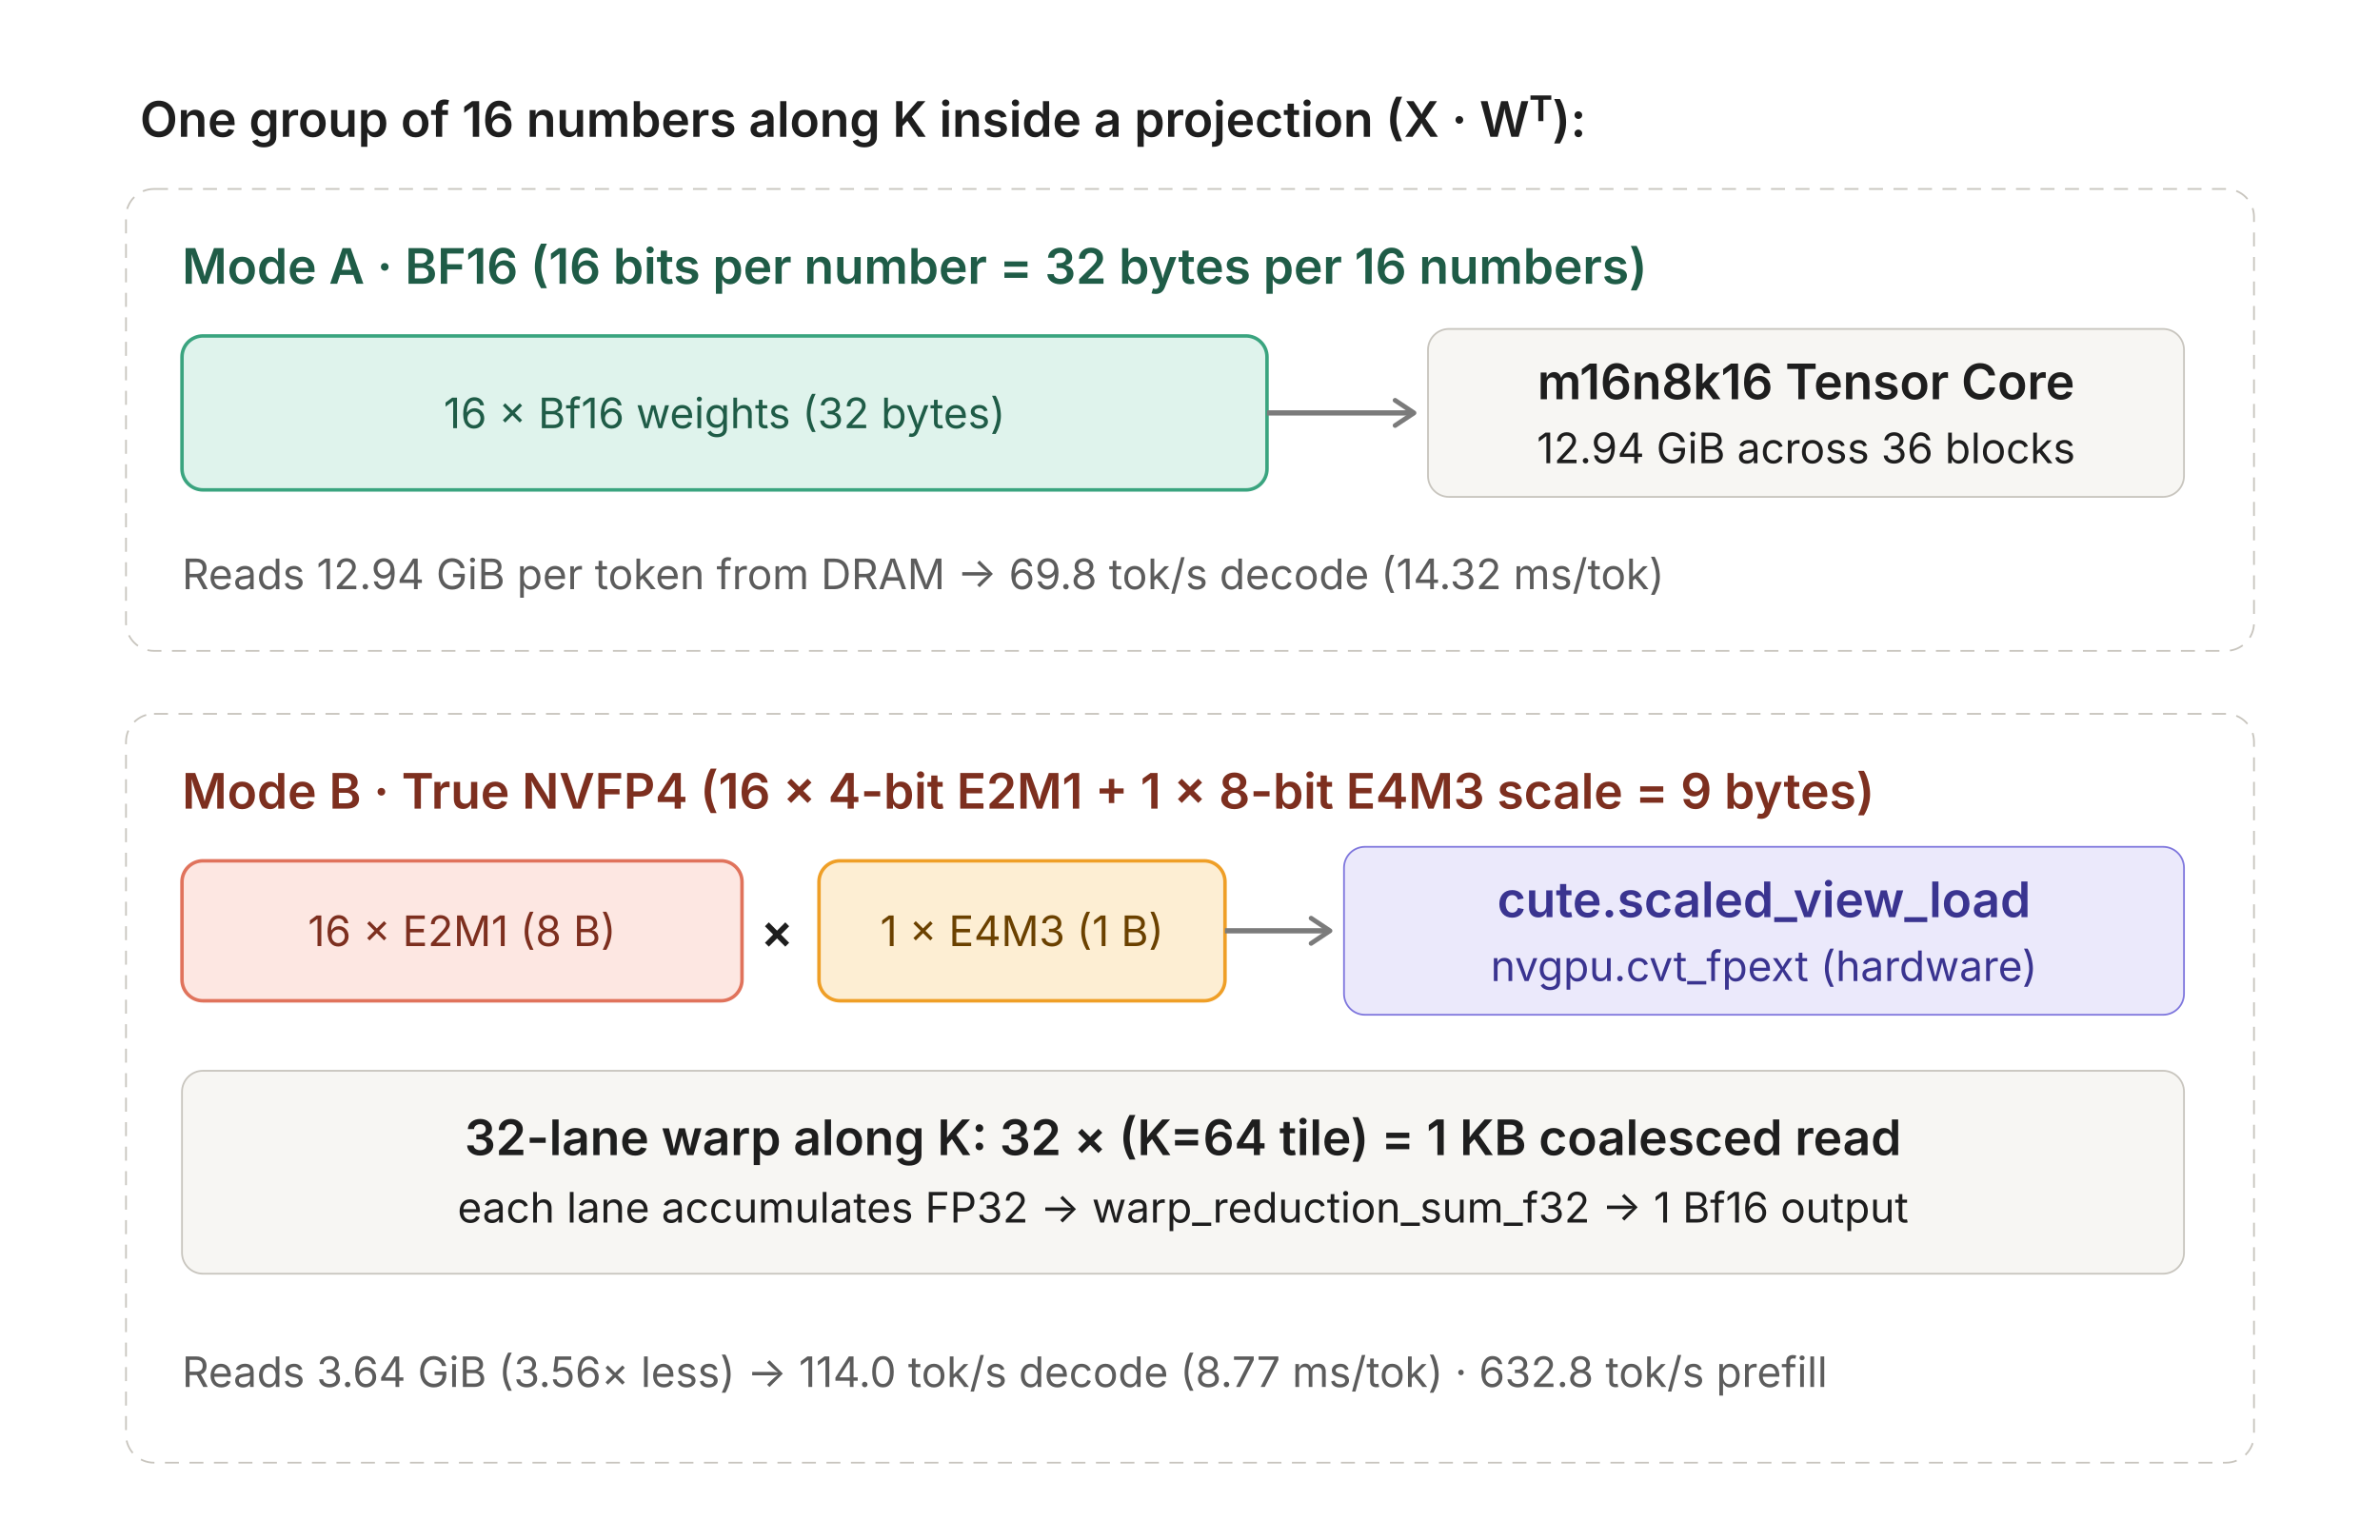
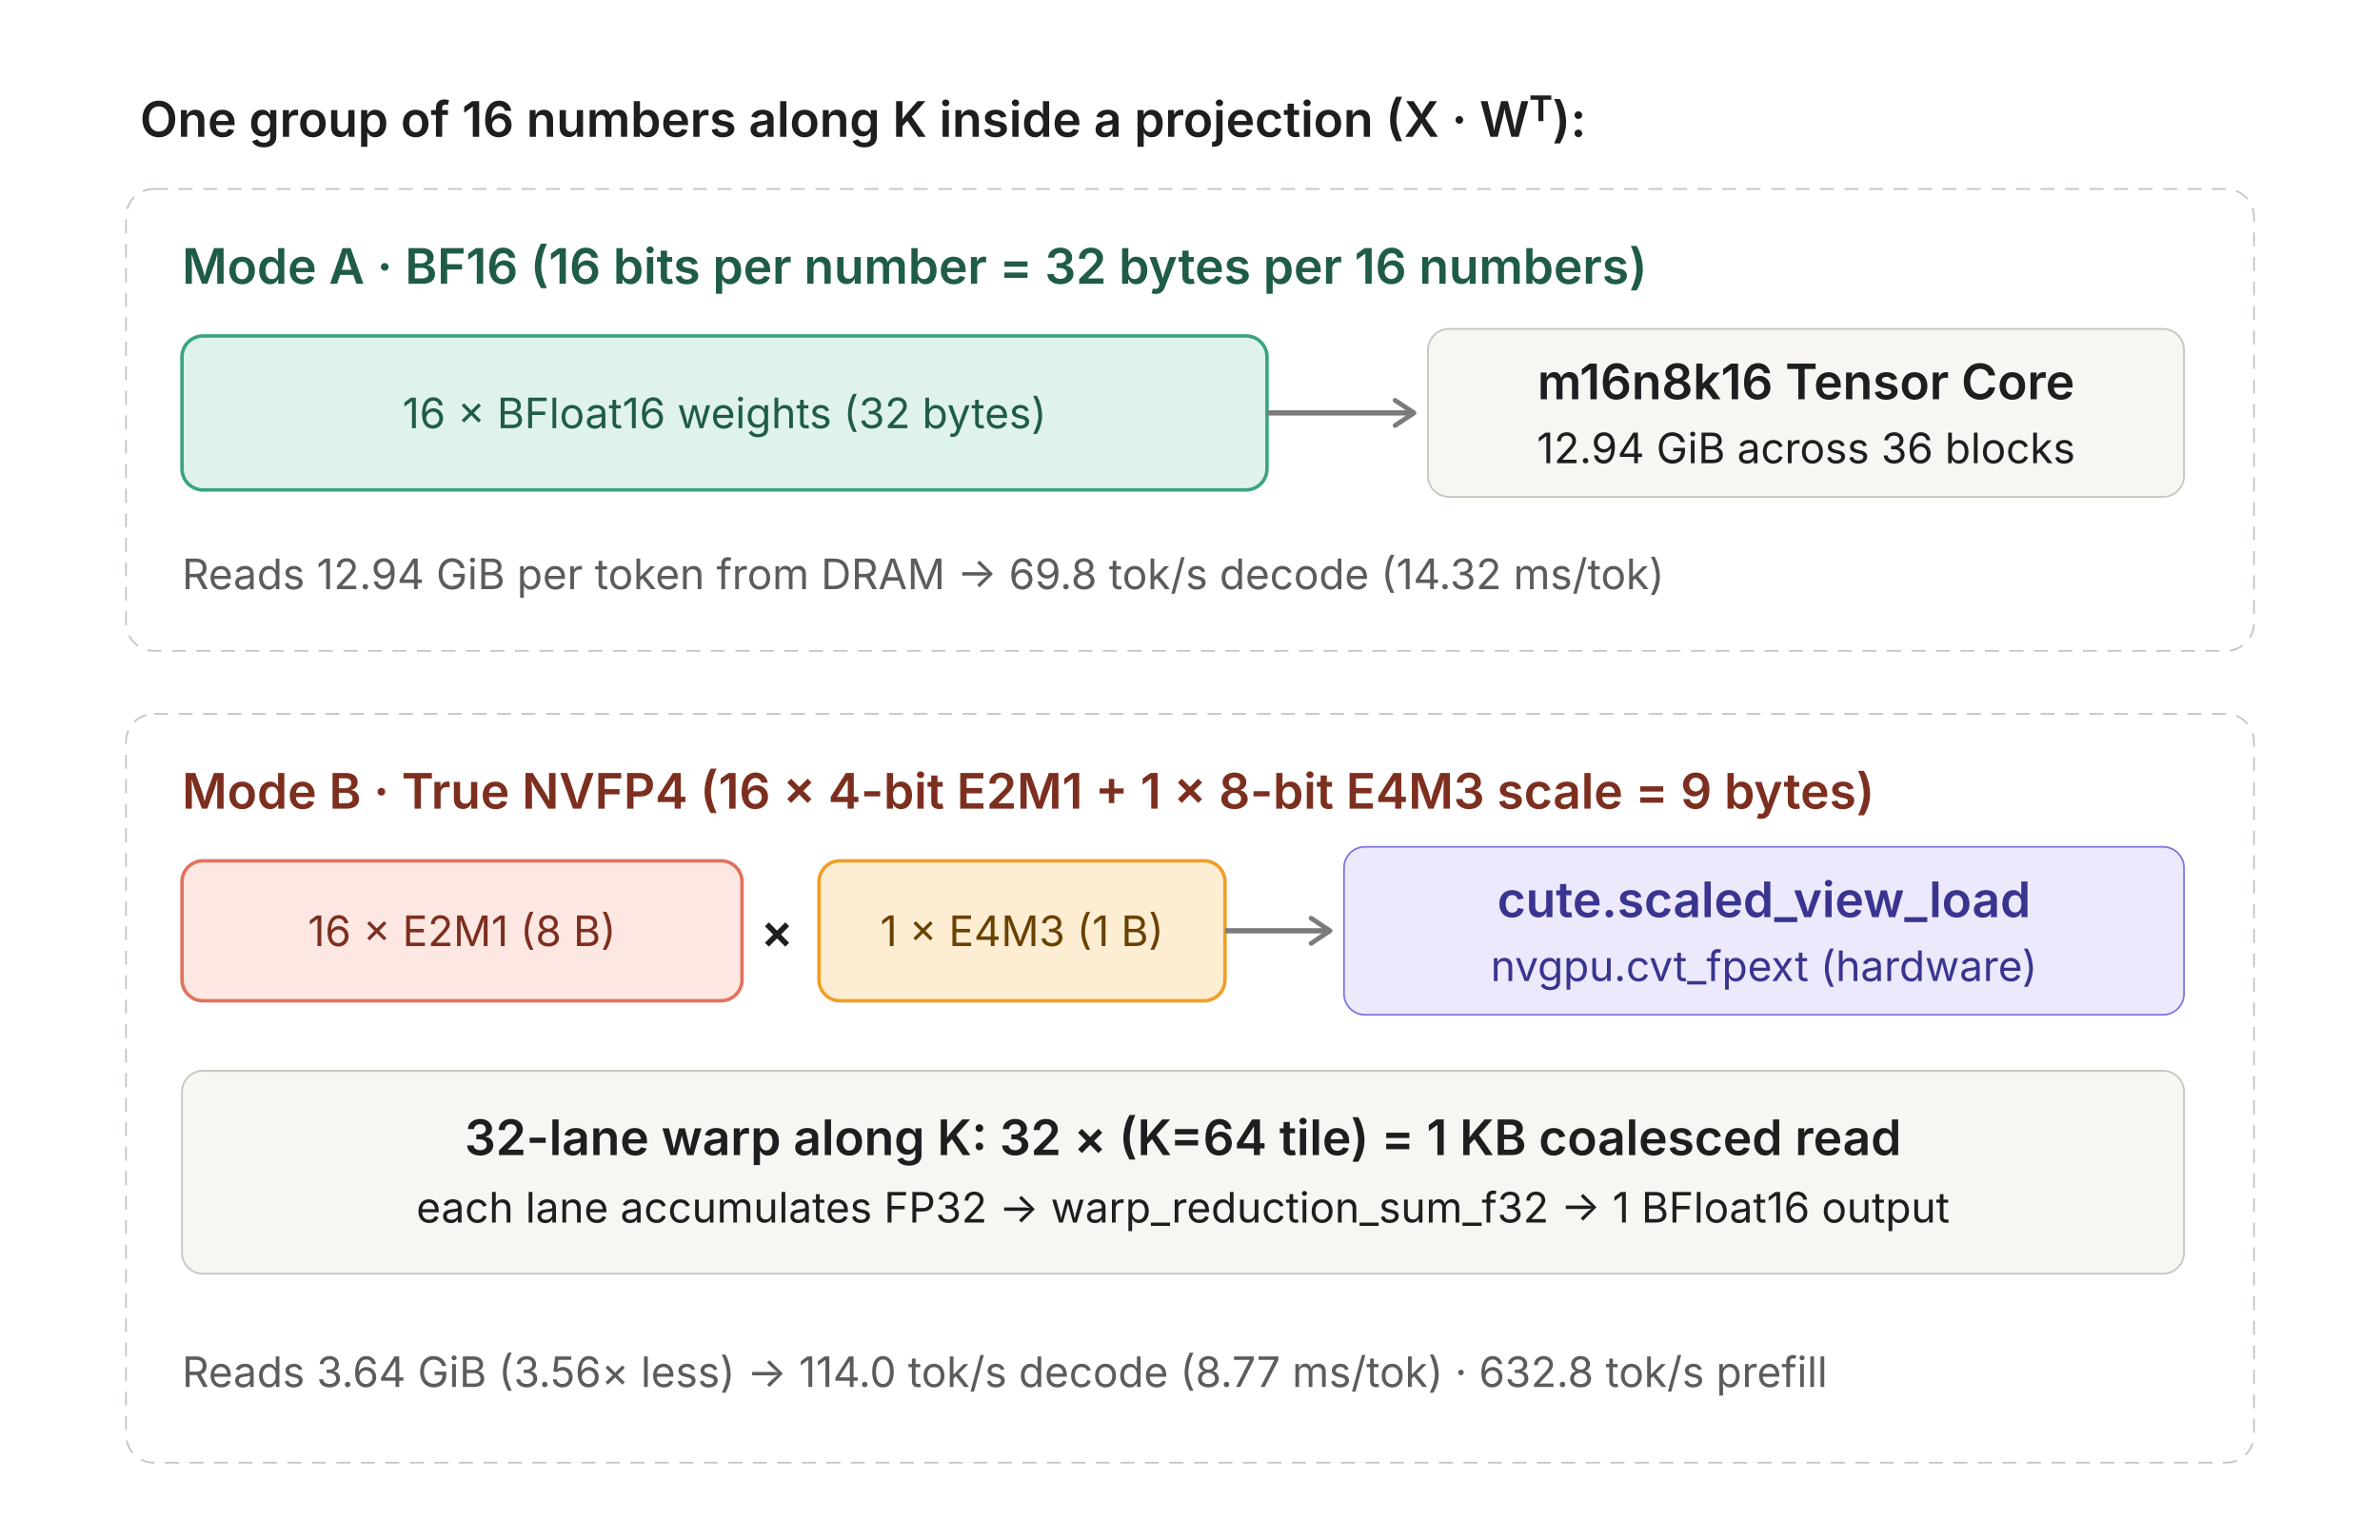
<svg xmlns="http://www.w3.org/2000/svg" class="qtts" width="680" height="440" viewBox="0 0 680 440" role="img" font-family="-apple-system, BlinkMacSystemFont, 'Segoe UI', Inter, Roboto, Helvetica, Arial, sans-serif">
  <style>.qtts .th { font-size:14px; font-weight:600; fill:#1e1e1e } .qtts .t { font-size:13px; fill:#2b2b2b } .qtts .ts { font-size:12px; fill:#5c5c5c } .qtts .k-box { fill:#f7f6f3; stroke:#c8c5be } .qtts .tx-box { fill:#1e1e1e } .qtts .k-purple { fill:#ebe9fb; stroke:#7f77dd } .qtts .tx-purple { fill:#3a3490 } .qtts .k-teal { fill:#dff3ec; stroke:#3aa47f } .qtts .tx-teal { fill:#1f5c47 } .qtts .k-coral { fill:#fde7e2; stroke:#e0735c } .qtts .tx-coral { fill:#7d2f1f } .qtts .k-amber { fill:#fdeed3; stroke:#ef9f27 } .qtts .tx-amber { fill:#6b4100 } .qtts .dash { fill:none; stroke:#c8c5be; stroke-dasharray:4 3 } .qtts .arr { fill:none; stroke:#7b7b7b; stroke-width:1.5 } .qtts .arrhead { fill:none; stroke:#7b7b7b; stroke-width:1.5; stroke-linecap:round; stroke-linejoin:round } @media (prefers-color-scheme: dark) { .qtts .th { fill: #f2f2f2 } .qtts .t { fill: #e6e6e6 } .qtts .ts { fill: #b8b8b8 } .qtts .k-box { fill: #2a2a2e; stroke: #4a4a50 } .qtts .tx-box { fill: #f2f2f2 } .qtts .dash { stroke: #55555c } .qtts .arr, .qtts .arrhead { stroke: #a3a3a3 } .qtts .k-purple { fill: #3a3490; stroke: #9a93ea } .qtts .tx-purple { fill: #e9e7fb } .qtts .k-teal { fill: #1f5c47; stroke: #5fc6a0 } .qtts .tx-teal { fill: #dff3ec } .qtts .k-coral { fill: #7d2f1f; stroke: #f08b76 } .qtts .tx-coral { fill: #fde7e2 } .qtts .k-amber { fill: #6b4100; stroke: #f3b65a } .qtts .tx-amber { fill: #fdeed3 } }</style>
  <defs>
    <marker id="arrow-07" viewBox="0 0 10 10" refX="8" refY="5" markerWidth="6" markerHeight="6" orient="auto-start-reverse">
      <path class="arrhead" d="M2 1L8 5L2 9" />
    </marker>
  </defs>
  <text class="th" x="40" y="34" text-anchor="start" dominant-baseline="central">One group of 16 numbers along K inside a projection (X · Wᵀ):</text>
  <rect class="dash" x="36" y="54" width="608" height="132" rx="8" stroke-width="0.5" />
  <text class="th tx-teal" x="52" y="76" text-anchor="start" dominant-baseline="central">Mode A · BF16 (16 bits per number = 32 bytes per 16 numbers)</text>
  <rect class="k-teal" x="52" y="96" width="310" height="44" rx="6" />
-   <text class="ts tx-teal" x="207" y="118" text-anchor="middle" dominant-baseline="central">16 × Bf16 weights (32 bytes)</text>
+   <text class="ts tx-teal" x="207" y="118" text-anchor="middle" dominant-baseline="central">16 × BFloat16 weights (32 bytes)</text>
  <line class="arr" x1="362" y1="118" x2="404" y2="118" marker-end="url(#arrow-07)" />
  <rect class="k-box" x="408" y="94" width="216" height="48" rx="6" stroke-width="0.5" />
  <text class="th tx-box" x="516" y="109" text-anchor="middle" dominant-baseline="central">m16n8k16 Tensor Core</text>
  <text class="ts tx-box" x="516" y="128" text-anchor="middle" dominant-baseline="central">12.94 GiB across 36 blocks</text>
  <text class="ts" x="52" y="164" text-anchor="start" dominant-baseline="central">Reads 12.94 GiB per token from DRAM → 69.8 tok/s decode (14.32 ms/tok)</text>
  <rect class="dash" x="36" y="204" width="608" height="214" rx="8" stroke-width="0.5" />
  <text class="th tx-coral" x="52" y="226" text-anchor="start" dominant-baseline="central">Mode B · True NVFP4 (16 × 4-bit E2M1 + 1 × 8-bit E4M3 scale = 9 bytes)</text>
  <rect class="k-coral" x="52" y="246" width="160" height="40" rx="6" />
  <text class="ts tx-coral" x="132" y="266" text-anchor="middle" dominant-baseline="central">16 × E2M1 (8 B)</text>
  <text class="th" x="222" y="266" text-anchor="middle" dominant-baseline="central">×</text>
  <rect class="k-amber" x="234" y="246" width="116" height="40" rx="6" />
  <text class="ts tx-amber" x="292" y="266" text-anchor="middle" dominant-baseline="central">1 × E4M3 (1 B)</text>
  <line class="arr" x1="350" y1="266" x2="380" y2="266" marker-end="url(#arrow-07)" />
  <rect class="k-purple" x="384" y="242" width="240" height="48" rx="6" stroke-width="0.5" />
  <text class="th tx-purple" x="504" y="257" text-anchor="middle" dominant-baseline="central">cute.scaled_view_load</text>
  <text class="ts tx-purple" x="504" y="276" text-anchor="middle" dominant-baseline="central">nvgpu.cvt_fpext (hardware)</text>
  <rect class="k-box" x="52" y="306" width="572" height="58" rx="6" stroke-width="0.5" />
  <text class="th tx-box" x="338" y="325" text-anchor="middle" dominant-baseline="central">32-lane warp along K: 32 × (K=64 tile) = 1 KB coalesced read</text>
-   <text class="ts tx-box" x="338" y="345" text-anchor="middle" dominant-baseline="central">each lane accumulates FP32 → warp_reduction_sum_f32 → 1 Bf16 output</text>
+   <text class="ts tx-box" x="338" y="345" text-anchor="middle" dominant-baseline="central">each lane accumulates FP32 → warp_reduction_sum_f32 → 1 BFloat16 output</text>
  <text class="ts" x="52" y="392" text-anchor="start" dominant-baseline="central">Reads 3.64 GiB (3.56× less) → 114.0 tok/s decode (8.77 ms/tok) · 632.8 tok/s prefill</text>
</svg>
